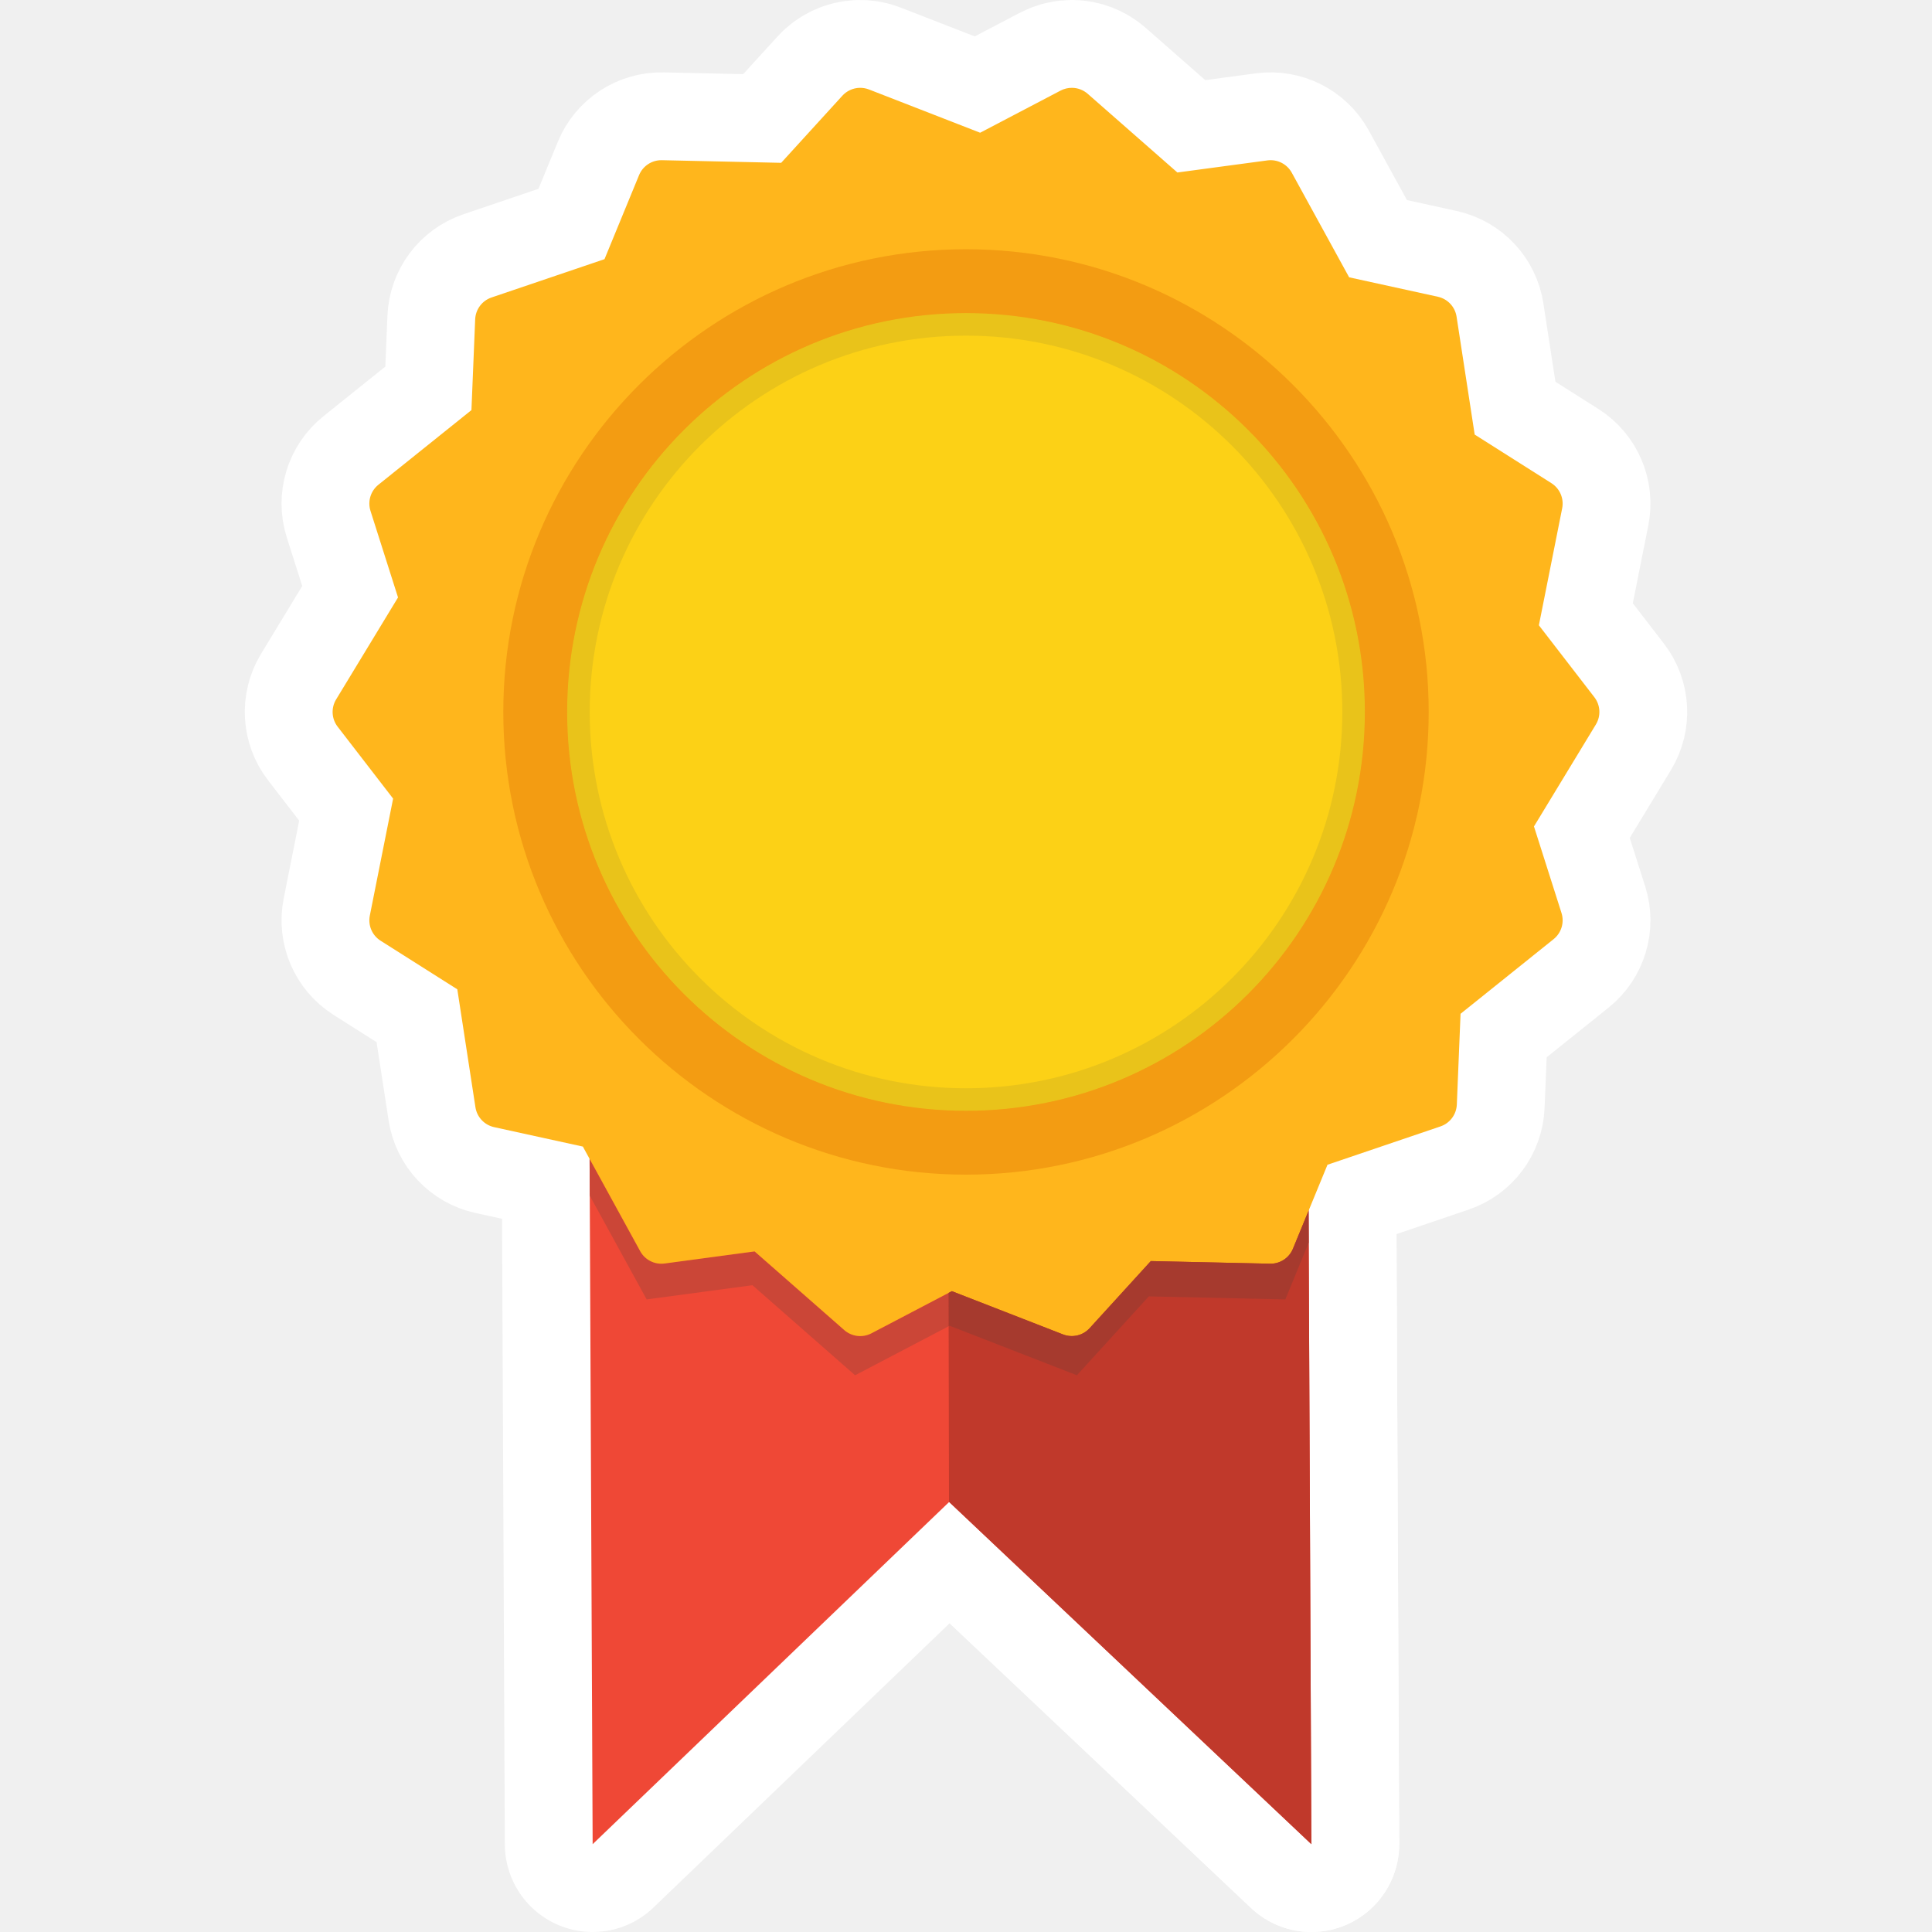
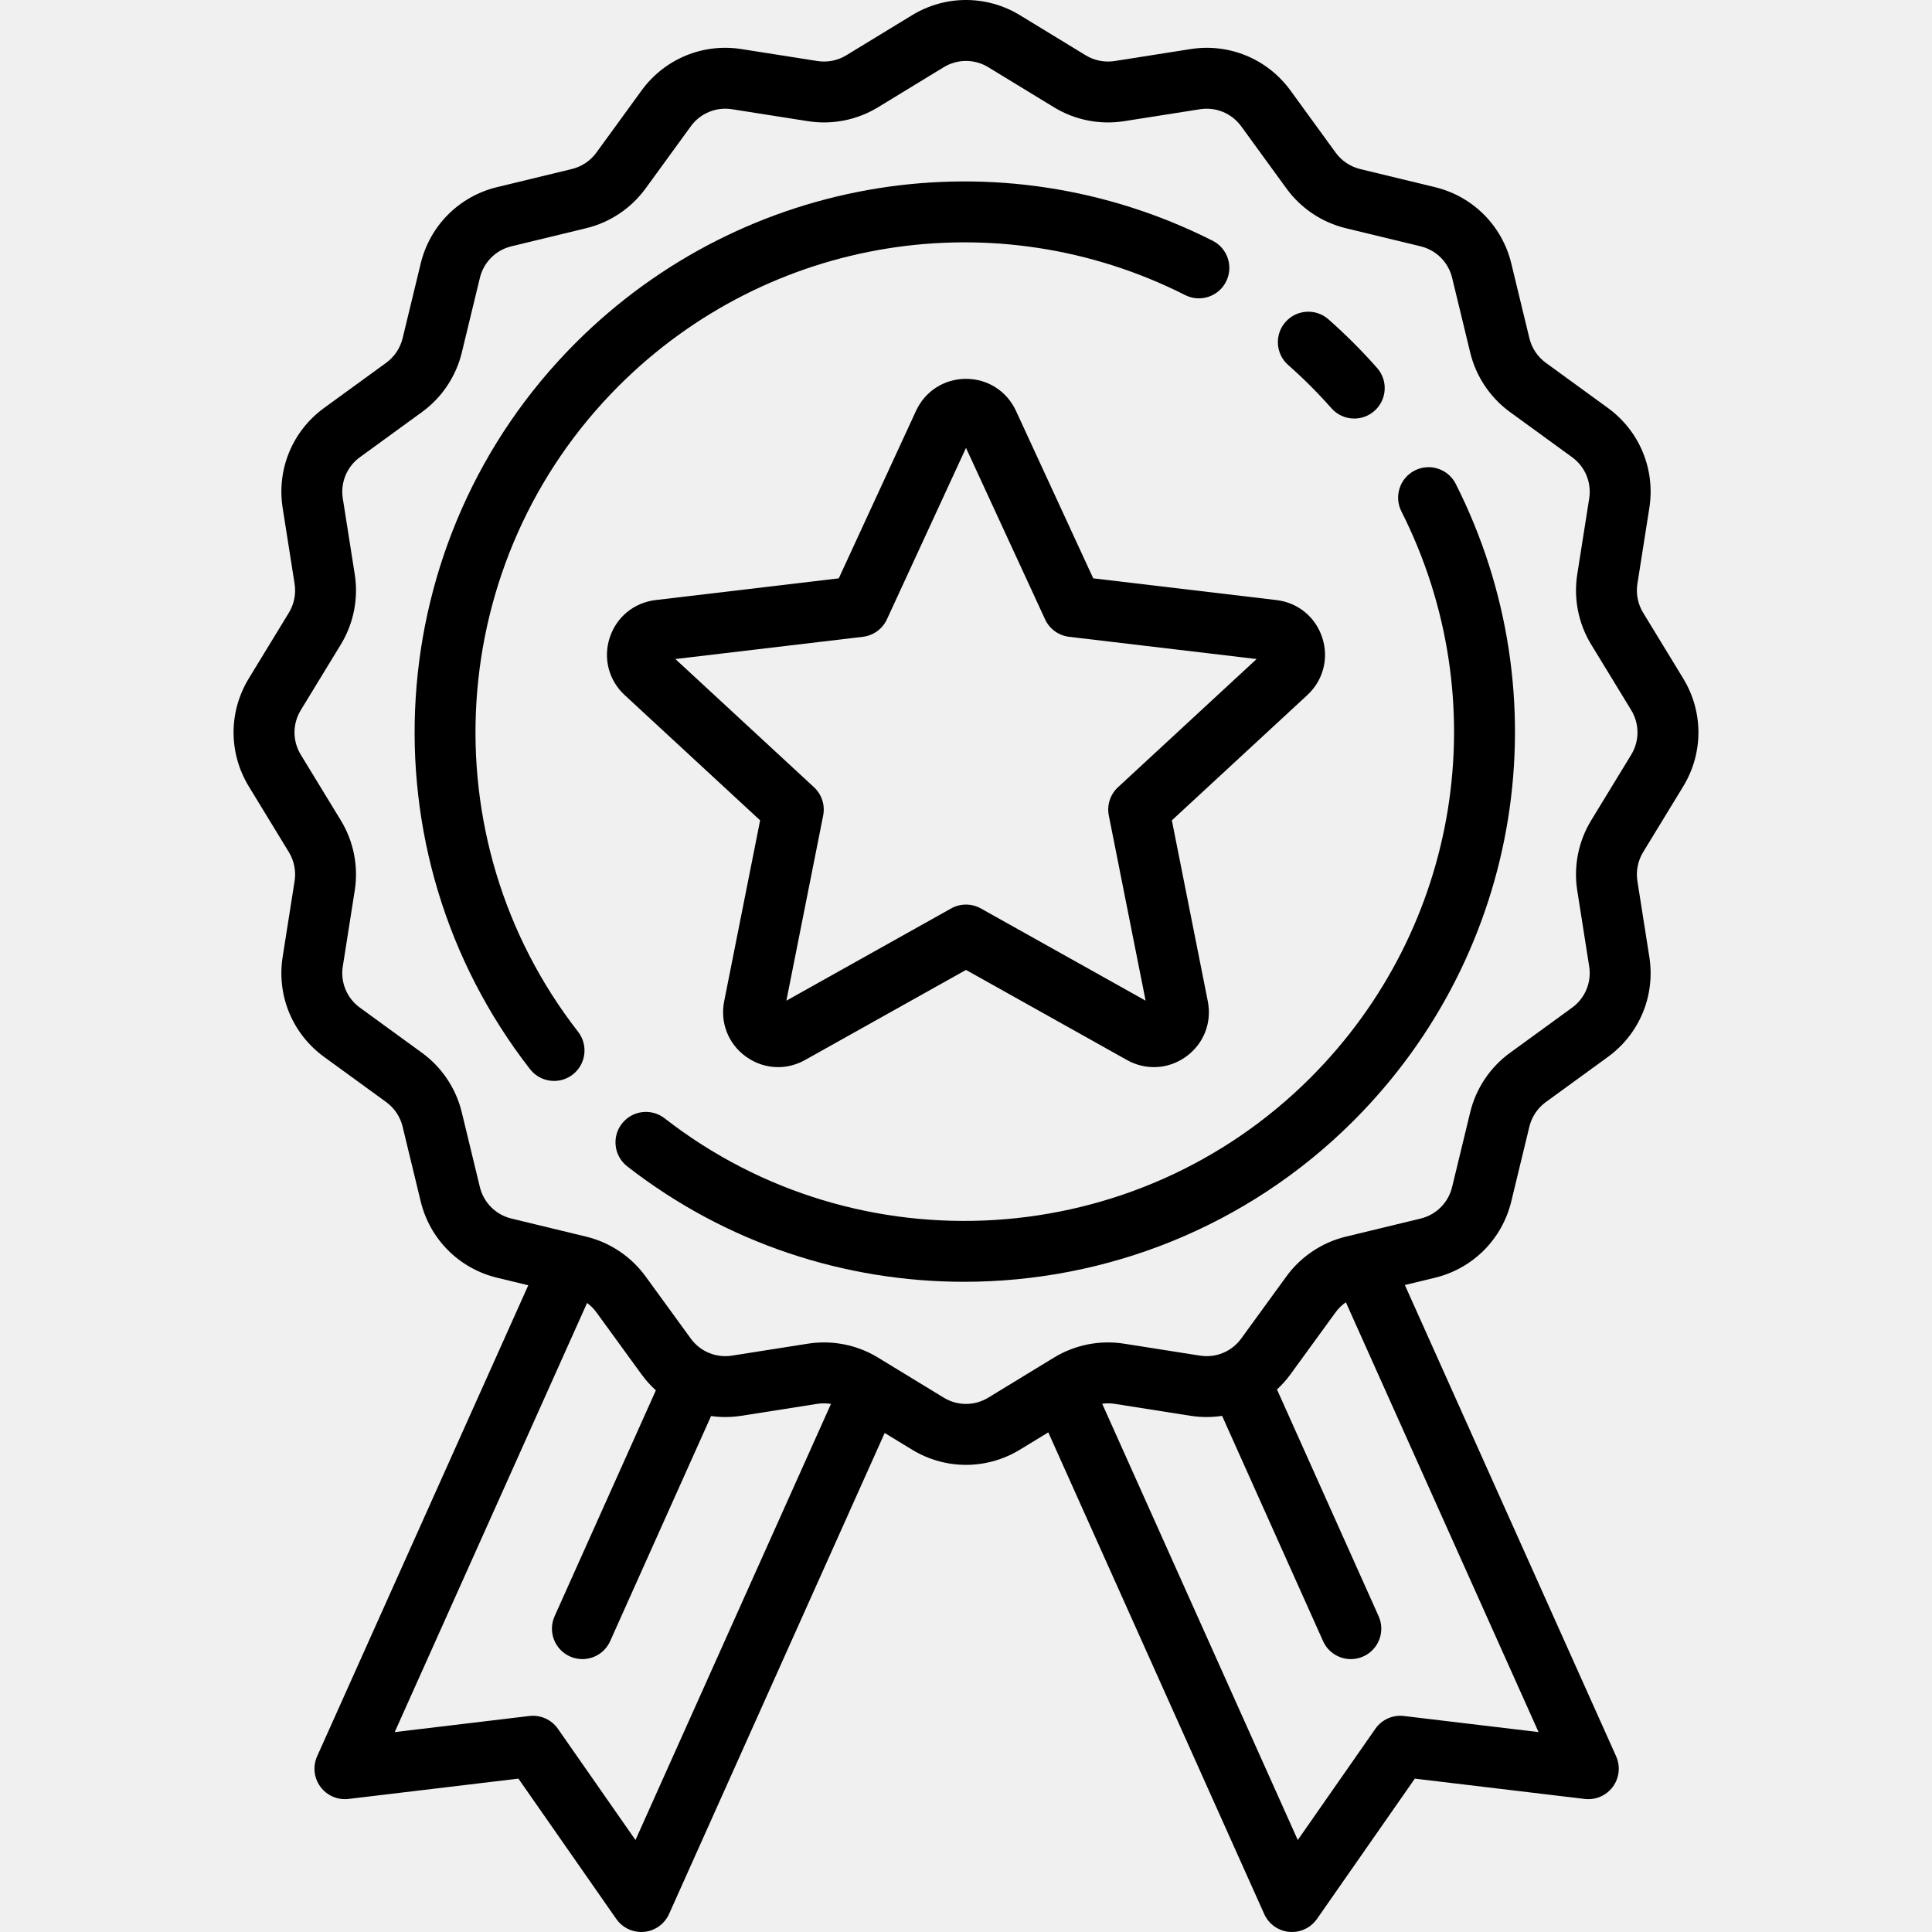
- <svg xmlns="http://www.w3.org/2000/svg" height="256px" width="256px" version="1.1" id="Layer_1" viewBox="-24 -24 528.00 528.00" xml:space="preserve" fill="#ffffff" stroke="#ffffff" stroke-width="0.005">
-   <g id="SVGRepo_bgCarrier" stroke-width="0" />
-   <g id="SVGRepo_tracerCarrier" stroke-linecap="round" stroke-linejoin="round" stroke="#ffffff" stroke-width="48">
-     <g transform="translate(0 -540.36)">
-       <path style="fill:#EF4836;" d="M136.863,772.579h196.419l1.103,247.78l-98.99-93.518l-97.429,93.518L136.863,772.579z" />
-       <path style="fill:#C0392B;" d="M235.033,772.581l0.323,154.303l0.045-0.041l98.99,93.518l-1.104-247.78L235.033,772.581z" />
-       <path style="fill:#CB4637;" d="M137.133,833.07l0.045,10.057l15.545,28.352l28.91-3.883l28.057,24.617l25.566-13.395l-0.02-9.119 l-21.088,11.047c-2.416,1.265-5.362,0.914-7.412-0.885l-24.506-21.502l-24.602,3.303c-2.703,0.364-5.352-0.974-6.664-3.365 L137.133,833.07z" />
-       <g shape-rendering="auto" image-rendering="auto" color-rendering="auto" color-interpolation="sRGB">
-         <path style="fill:#FFB61C;" d="M210.897,540.363c-1.788,0.053-3.479,0.83-4.684,2.152l-16.725,18.344l-32.592-0.719 c-2.728-0.06-5.211,1.565-6.248,4.088l-9.441,22.957l-30.873,10.473c-2.583,0.876-4.36,3.251-4.473,5.977l-1.02,24.803 l-25.43,20.4c-2.127,1.707-2.985,4.547-2.158,7.146l7.525,23.654l-16.918,27.867c-1.416,2.332-1.252,5.295,0.414,7.455 l15.162,19.654l-6.367,31.973c-0.533,2.675,0.635,5.403,2.939,6.863l20.971,13.283l4.953,32.223 c0.414,2.696,2.445,4.859,5.109,5.443l24.248,5.311l15.674,28.586c1.312,2.391,3.961,3.729,6.664,3.365l24.602-3.303 l24.506,21.502c2.05,1.798,4.996,2.15,7.412,0.885l21.99-11.52l30.381,11.822c2.542,0.99,5.431,0.313,7.27-1.703l16.723-18.344 l32.594,0.719c2.727,0.059,5.209-1.565,6.246-4.088l9.441-22.957l30.873-10.473c2.583-0.876,4.36-3.251,4.473-5.977l1.02-24.803 l25.43-20.4c2.127-1.707,2.985-4.547,2.158-7.146l-7.525-23.654l16.92-27.869c1.415-2.332,1.25-5.294-0.416-7.453l-15.162-19.654 l6.367-31.973c0.533-2.675-0.635-5.403-2.939-6.863l-20.971-13.283l-4.951-32.223c-0.414-2.696-2.445-4.859-5.109-5.443 l-24.25-5.311l-15.674-28.586c-1.311-2.391-3.959-3.73-6.662-3.367l-24.604,3.305l-24.506-21.502 c-1.169-1.026-2.664-1.605-4.219-1.637c-1.111-0.022-2.209,0.236-3.193,0.752l-21.988,11.52l-30.383-11.824 C212.658,540.489,211.779,540.337,210.897,540.363L210.897,540.363z" />
-         <path style="fill:#F39C12;" d="M240,584.475c-69.734,0-126.453,56.719-126.453,126.453S170.266,837.381,240,837.381 s126.453-56.719,126.453-126.453S309.734,584.475,240,584.475z" />
-         <path style="fill:#FCD116;" d="M240,602.069c60.226,0,108.859,48.634,108.859,108.859S300.226,819.788,240,819.788 s-108.859-48.634-108.859-108.859S179.774,602.069,240,602.069z" />
-       </g>
-       <path style="fill:#E9C31A;" d="M240,601.927c-60.198,0.001-108.999,48.801-108.999,109c0.001,60.198,48.801,108.999,108.999,109 c60.199-0.001,108.999-48.801,108.999-109C348.999,650.728,300.198,601.928,240,601.927L240,601.927z M240,608.088 c56.798-0.002,102.844,46.041,102.847,102.839c0.002,56.799-46.042,102.845-102.841,102.847c-0.002,0-0.004,0-0.006,0 c-56.798-0.003-102.841-46.049-102.839-102.847C137.163,654.131,183.204,608.09,240,608.088z" />
-       <path style="fill:#A63A2E;" d="M333.619,847.253l-4.268,10.379c-1.037,2.523-3.519,4.147-6.246,4.088l-32.594-0.719l-16.723,18.344 c-1.838,2.016-4.727,2.693-7.27,1.703l-30.381-11.822l-0.902,0.473l0.02,9.119l0.271-0.143l34.785,13.537l19.65-21.557 l37.316,0.822l6.379-15.514L333.619,847.253L333.619,847.253z" />
+ <svg xmlns="http://www.w3.org/2000/svg" fill="currentColor" height="800px" width="800px" version="1.1" id="Layer_1" viewBox="0 0 511.999 511.999" xml:space="preserve">
+   <g>
+     <g>
+       <path d="M321.356,63.796c-56.318-28.458-124.159-17.577-168.81,27.075c-51.895,51.894-57.089,134.64-12.081,192.474    c1.591,2.044,3.969,3.114,6.373,3.114c1.732,0,3.477-0.555,4.95-1.702c3.517-2.737,4.149-7.806,1.413-11.323    c-40.019-51.422-35.394-125.002,10.757-171.153c39.71-39.712,100.038-49.39,150.122-24.083c3.976,2.012,8.83,0.414,10.84-3.563    C326.929,70.658,325.335,65.805,321.356,63.796z" />
    </g>
  </g>
-   <g id="SVGRepo_iconCarrier">
-     <g transform="translate(0 -540.36)">
-       <path style="fill:#EF4836;" d="M136.863,772.579h196.419l1.103,247.78l-98.99-93.518l-97.429,93.518L136.863,772.579z" />
-       <path style="fill:#C0392B;" d="M235.033,772.581l0.323,154.303l0.045-0.041l98.99,93.518l-1.104-247.78L235.033,772.581z" />
-       <path style="fill:#CB4637;" d="M137.133,833.07l0.045,10.057l15.545,28.352l28.91-3.883l28.057,24.617l25.566-13.395l-0.02-9.119 l-21.088,11.047c-2.416,1.265-5.362,0.914-7.412-0.885l-24.506-21.502l-24.602,3.303c-2.703,0.364-5.352-0.974-6.664-3.365 L137.133,833.07z" />
-       <g shape-rendering="auto" image-rendering="auto" color-rendering="auto" color-interpolation="sRGB">
-         <path style="fill:#FFB61C;" d="M210.897,540.363c-1.788,0.053-3.479,0.83-4.684,2.152l-16.725,18.344l-32.592-0.719 c-2.728-0.06-5.211,1.565-6.248,4.088l-9.441,22.957l-30.873,10.473c-2.583,0.876-4.36,3.251-4.473,5.977l-1.02,24.803 l-25.43,20.4c-2.127,1.707-2.985,4.547-2.158,7.146l7.525,23.654l-16.918,27.867c-1.416,2.332-1.252,5.295,0.414,7.455 l15.162,19.654l-6.367,31.973c-0.533,2.675,0.635,5.403,2.939,6.863l20.971,13.283l4.953,32.223 c0.414,2.696,2.445,4.859,5.109,5.443l24.248,5.311l15.674,28.586c1.312,2.391,3.961,3.729,6.664,3.365l24.602-3.303 l24.506,21.502c2.05,1.798,4.996,2.15,7.412,0.885l21.99-11.52l30.381,11.822c2.542,0.99,5.431,0.313,7.27-1.703l16.723-18.344 l32.594,0.719c2.727,0.059,5.209-1.565,6.246-4.088l9.441-22.957l30.873-10.473c2.583-0.876,4.36-3.251,4.473-5.977l1.02-24.803 l25.43-20.4c2.127-1.707,2.985-4.547,2.158-7.146l-7.525-23.654l16.92-27.869c1.415-2.332,1.25-5.294-0.416-7.453l-15.162-19.654 l6.367-31.973c0.533-2.675-0.635-5.403-2.939-6.863l-20.971-13.283l-4.951-32.223c-0.414-2.696-2.445-4.859-5.109-5.443 l-24.25-5.311l-15.674-28.586c-1.311-2.391-3.959-3.73-6.662-3.367l-24.604,3.305l-24.506-21.502 c-1.169-1.026-2.664-1.605-4.219-1.637c-1.111-0.022-2.209,0.236-3.193,0.752l-21.988,11.52l-30.383-11.824 C212.658,540.489,211.779,540.337,210.897,540.363L210.897,540.363z" />
-         <path style="fill:#F39C12;" d="M240,584.475c-69.734,0-126.453,56.719-126.453,126.453S170.266,837.381,240,837.381 s126.453-56.719,126.453-126.453S309.734,584.475,240,584.475z" />
-         <path style="fill:#FCD116;" d="M240,602.069c60.226,0,108.859,48.634,108.859,108.859S300.226,819.788,240,819.788 s-108.859-48.634-108.859-108.859S179.774,602.069,240,602.069z" />
-       </g>
-       <path style="fill:#E9C31A;" d="M240,601.927c-60.198,0.001-108.999,48.801-108.999,109c0.001,60.198,48.801,108.999,108.999,109 c60.199-0.001,108.999-48.801,108.999-109C348.999,650.728,300.198,601.928,240,601.927L240,601.927z M240,608.088 c56.798-0.002,102.844,46.041,102.847,102.839c0.002,56.799-46.042,102.845-102.841,102.847c-0.002,0-0.004,0-0.006,0 c-56.798-0.003-102.841-46.049-102.839-102.847C137.163,654.131,183.204,608.09,240,608.088z" />
-       <path style="fill:#A63A2E;" d="M333.619,847.253l-4.268,10.379c-1.037,2.523-3.519,4.147-6.246,4.088l-32.594-0.719l-16.723,18.344 c-1.838,2.016-4.727,2.693-7.27,1.703l-30.381-11.822l-0.902,0.473l0.02,9.119l0.271-0.143l34.785,13.537l19.65-21.557 l37.316,0.822l6.379-15.514L333.619,847.253L333.619,847.253z" />
+   <g>
+     <g>
+       <path d="M385.787,128.239c-2.01-3.977-6.861-5.573-10.841-3.565c-3.977,2.009-5.574,6.861-3.565,10.84    c25.289,50.076,15.606,110.396-24.095,150.096c-46.152,46.15-119.731,50.774-171.153,10.757    c-3.518-2.736-8.586-2.104-11.323,1.412c-2.737,3.517-2.104,8.586,1.413,11.323c26.344,20.502,57.855,30.586,89.266,30.586    c37.547,0,74.952-14.411,103.209-42.668C403.339,252.38,414.225,184.552,385.787,128.239z" />
+     </g>
+   </g>
+   <g>
+     <g>
+       <path d="M364.94,97.508c-1.999-2.262-4.099-4.496-6.242-6.638c-2.143-2.143-4.376-4.243-6.638-6.242    c-3.339-2.952-8.439-2.636-11.388,0.703c-2.953,3.338-2.639,8.437,0.7,11.388c2.015,1.78,4.005,3.652,5.915,5.561    c1.908,1.91,3.78,3.899,5.561,5.914c1.594,1.804,3.816,2.725,6.049,2.725c1.899,0,3.805-0.667,5.34-2.023    C367.577,105.946,367.891,100.847,364.94,97.508z" />
+     </g>
+   </g>
+   <g>
+     <g>
+       <path d="M446.066,208.41c5.38-8.827,5.38-19.791-0.002-28.616l-10.615-17.407c-1.398-2.294-1.939-5.018-1.521-7.67l3.164-20.103    c1.613-10.245-2.596-20.398-10.982-26.499l-16.451-11.966c-2.175-1.583-3.721-3.892-4.354-6.506l-4.791-19.799    c-2.432-10.057-10.191-17.815-20.247-20.249l-19.8-4.792c-2.614-0.633-4.925-2.179-6.506-4.354l-11.968-16.455    c-6.1-8.386-16.254-12.597-26.496-10.983l-20.11,3.164c-2.652,0.417-5.377-0.123-7.669-1.521L270.308,4.036    c-8.826-5.382-19.79-5.381-28.616,0l-17.408,10.615c-2.292,1.399-5.015,1.937-7.67,1.521l-20.104-3.164    c-10.242-1.612-20.397,2.597-26.497,10.983l-11.966,16.451c-1.583,2.175-3.893,3.721-6.508,4.354l-19.799,4.791    c-10.055,2.432-17.815,10.191-20.249,20.247l-4.792,19.8c-0.633,2.614-2.178,4.925-4.354,6.506L85.89,108.108    c-8.386,6.099-12.594,16.251-10.983,26.496l3.164,20.111c0.417,2.653-0.123,5.377-1.521,7.669l-10.617,17.411    c-5.38,8.826-5.38,19.79,0.001,28.615l10.615,17.408c1.398,2.294,1.939,5.018,1.521,7.67l-3.164,20.104    c-1.613,10.244,2.596,20.398,10.982,26.498l16.451,11.966c2.175,1.581,3.721,3.892,4.354,6.506l4.791,19.799    c2.432,10.057,10.191,17.815,20.247,20.249l8.268,2.001L84.045,465.425c-1.189,2.653-0.86,5.739,0.863,8.081    c1.722,2.342,4.569,3.577,7.457,3.231l45.022-5.383l25.936,37.191c1.518,2.175,3.995,3.453,6.616,3.453    c0.251,0,0.505-0.012,0.757-0.035c2.894-0.272,5.419-2.081,6.608-4.732l57.145-127.479l7.241,4.415    c4.413,2.691,9.36,4.036,14.308,4.036c4.948,0,9.895-1.346,14.308-4.036l7.502-4.574l57.217,127.638    c1.189,2.653,3.713,4.46,6.608,4.732c0.253,0.024,0.506,0.036,0.757,0.036c2.621,0,5.099-1.278,6.616-3.453l25.936-37.191    l45.022,5.383c2.886,0.343,5.735-0.889,7.457-3.231c1.722-2.342,2.053-5.428,0.863-8.081l-55.983-124.883l7.957-1.925    c10.055-2.432,17.815-10.191,20.249-20.247l4.792-19.8c0.633-2.614,2.179-4.925,4.354-6.506l16.455-11.968    c8.386-6.099,12.594-16.251,10.983-26.496l-3.164-20.111c-0.417-2.653,0.123-5.377,1.521-7.669L446.066,208.41z M168.408,487.627    l-20.554-29.474c-1.704-2.444-4.618-3.752-7.576-3.396l-35.679,4.266L155.578,345.3c0.932,0.685,1.768,1.506,2.457,2.455    l11.968,16.455c1.137,1.563,2.415,2.98,3.808,4.242l-26.833,59.857c-1.822,4.067-0.004,8.84,4.062,10.663    c1.072,0.481,2.193,0.708,3.295,0.708c3.082,0,6.026-1.776,7.367-4.77l26.738-59.644c2.631,0.361,5.34,0.355,8.059-0.073    l20.11-3.164c1.204-0.189,2.421-0.172,3.606,0.024L168.408,487.627z M407.732,459.021l-35.68-4.264    c-2.961-0.355-5.872,0.952-7.576,3.396l-20.554,29.474l-51.829-115.619c1.087-0.148,2.196-0.148,3.293,0.024l20.103,3.164    c2.829,0.445,5.648,0.431,8.379,0.024l26.758,59.692c1.343,2.995,4.285,4.77,7.367,4.77c1.103,0,2.224-0.227,3.295-0.708    c4.066-1.822,5.885-6.597,4.062-10.663l-26.935-60.085c1.299-1.206,2.5-2.541,3.571-4.013l11.966-16.451    c0.754-1.037,1.678-1.926,2.716-2.645L407.732,459.021z M432.287,200.008l-10.617,17.411c-3.385,5.554-4.695,12.152-3.684,18.578    l3.164,20.11c0.665,4.229-1.073,8.42-4.534,10.938l-16.456,11.969c-5.267,3.832-9.013,9.429-10.545,15.76l-4.792,19.8    c-1.005,4.151-4.207,7.354-8.359,8.359l-19.8,4.791c-6.332,1.532-11.93,5.278-15.762,10.546l-11.966,16.451    c-2.518,3.463-6.708,5.199-10.939,4.533l-20.104-3.164c-6.427-1.011-13.026,0.297-18.581,3.684l-17.407,10.615    c-3.643,2.22-8.171,2.22-11.812,0l-17.411-10.616c-4.33-2.641-9.294-4.017-14.317-4.017c-1.42,0-2.847,0.11-4.262,0.333    l-20.111,3.164c-4.23,0.666-8.42-1.073-10.938-4.534l-11.969-16.455c-3.832-5.267-9.429-9.013-15.76-10.545l-19.8-4.792    c-4.151-1.005-7.354-4.207-8.359-8.359l-4.791-19.799c-1.532-6.332-5.277-11.931-10.546-15.763l-16.45-11.967    c-3.462-2.518-5.199-6.71-4.533-10.939l3.164-20.104c1.011-6.427-0.297-13.025-3.684-18.58l-10.615-17.409    c-2.221-3.643-2.221-8.17,0-11.812l10.617-17.411c3.386-5.554,4.695-12.152,3.684-18.578l-3.164-20.11    c-0.665-4.229,1.073-8.42,4.534-10.938l16.456-11.969c5.267-3.832,9.013-9.429,10.545-15.76l4.792-19.8    c1.005-4.151,4.207-7.354,8.359-8.359l19.8-4.791c6.332-1.532,11.93-5.278,15.761-10.546l11.966-16.451    c2.518-3.462,6.708-5.201,10.939-4.534l20.104,3.164c6.428,1.013,13.027-0.297,18.581-3.684l17.407-10.615    c3.643-2.22,8.171-2.22,11.812,0l17.411,10.616c5.554,3.388,12.154,4.697,18.579,3.685l20.111-3.164    c4.228-0.663,8.42,1.073,10.938,4.534l11.969,16.455c3.832,5.267,9.429,9.013,15.76,10.545l19.8,4.792    c4.151,1.005,7.354,4.207,8.359,8.359l4.791,19.799c1.532,6.332,5.277,11.931,10.546,15.763l16.451,11.966    c3.462,2.518,5.199,6.71,4.533,10.939l-3.164,20.104c-1.011,6.427,0.297,13.025,3.684,18.58l10.615,17.409    C434.509,191.838,434.509,196.365,432.287,200.008z" />
+     </g>
+   </g>
+   <g>
+     <g>
+       <path d="M350.416,168.997c-1.778-5.474-6.433-9.296-12.149-9.974l-48.551-5.757l-20.478-44.395    c-2.411-5.226-7.484-8.473-13.24-8.473c-5.755,0-10.829,3.247-13.24,8.473l-20.478,44.396l-48.551,5.757    c-5.716,0.678-10.372,4.5-12.149,9.974c-1.778,5.471-0.258,11.3,3.966,15.207l35.895,33.195l-9.528,47.954    c-1.121,5.646,1.075,11.254,5.732,14.636c2.569,1.866,5.55,2.811,8.55,2.811c2.439,0,4.889-0.624,7.14-1.884l42.662-23.879    l42.662,23.879c5.023,2.812,11.034,2.457,15.691-0.926c4.657-3.383,6.853-8.992,5.731-14.637l-9.528-47.953l35.895-33.195    C350.674,180.299,352.194,174.471,350.416,168.997z M296.282,208.62c-2.06,1.905-2.982,4.744-2.436,7.496l9.75,49.071    l-43.658-24.437c-1.224-0.685-2.582-1.028-3.941-1.028c-1.359,0-2.716,0.342-3.941,1.028l-43.658,24.437l9.75-49.071    c0.548-2.753-0.375-5.591-2.436-7.496L178.98,174.65l49.686-5.891c2.786-0.33,5.201-2.085,6.377-4.632l20.955-45.431    l20.955,45.431c1.176,2.547,3.59,4.302,6.377,4.632l49.684,5.891L296.282,208.62z" />
    </g>
  </g>
</svg>
